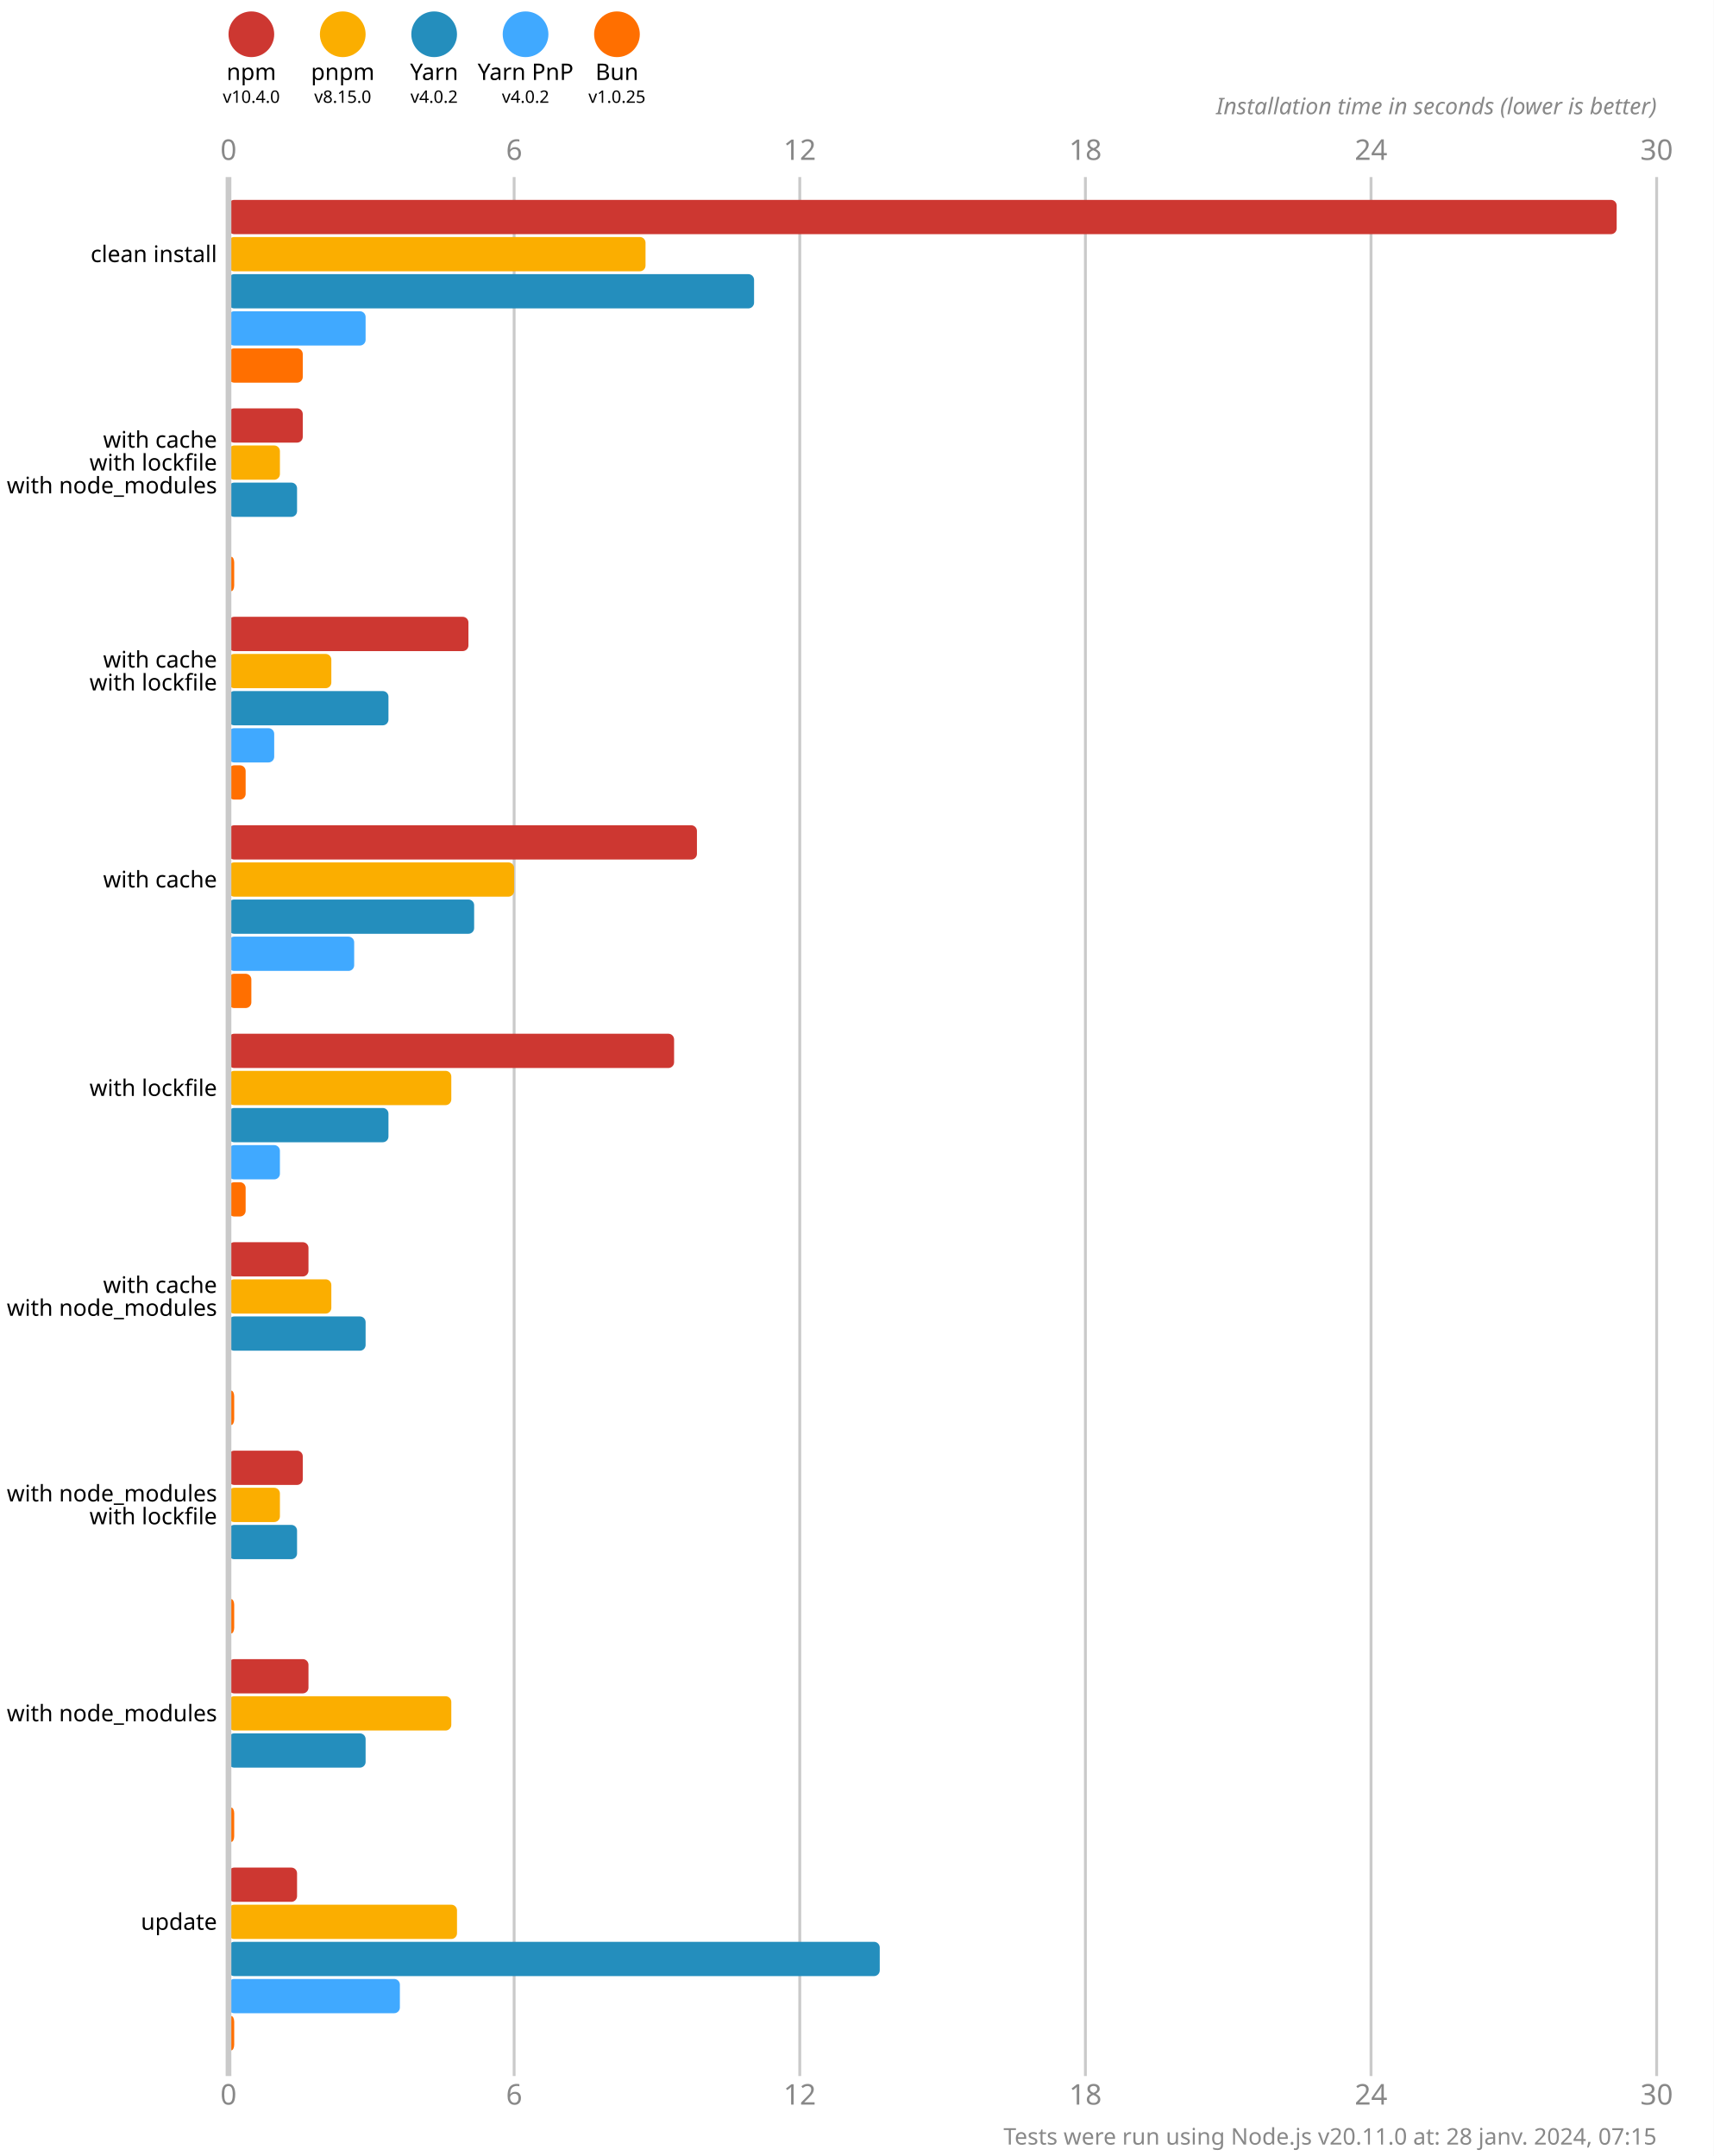
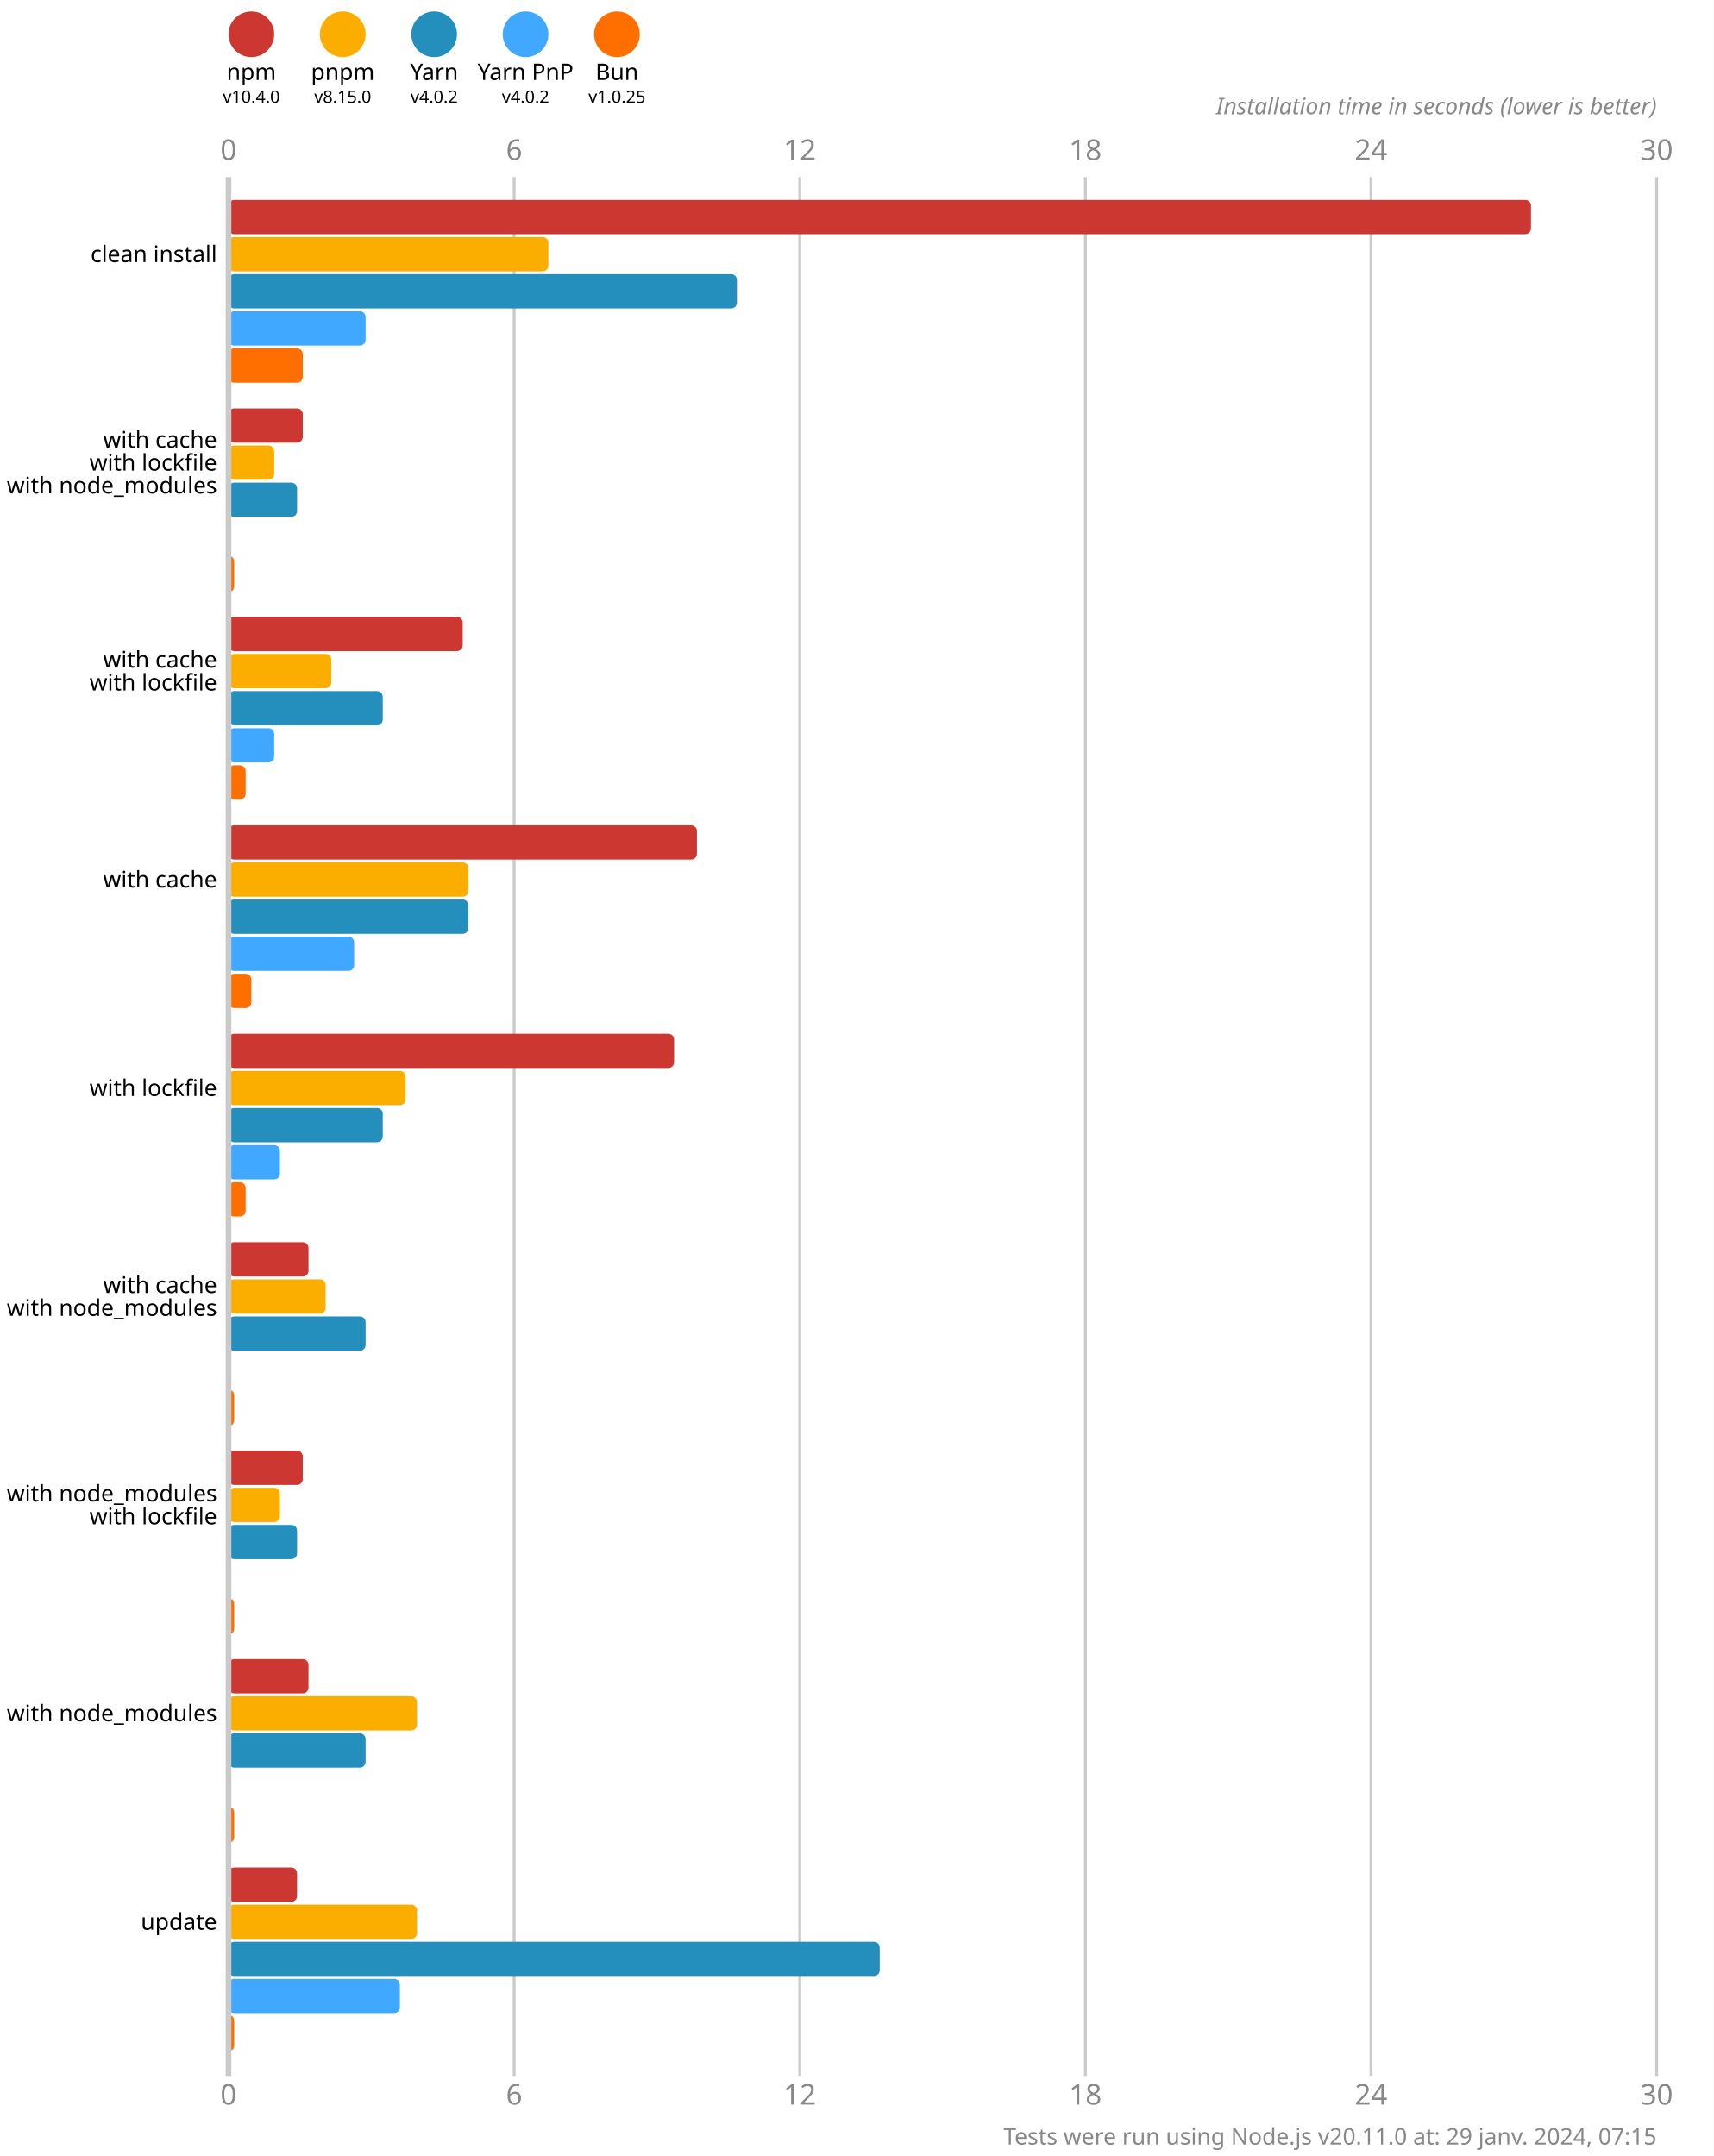
<svg xmlns="http://www.w3.org/2000/svg" version="1.1" viewBox="0 0 300 377.5">
  <style>
    .font { font-family: sans-serif; }
    .s3 { font-size: 3px; }
    .s4 { font-size: 4px; }
    .s5 { font-size: 5px; }
    .line { stroke: #cacaca; }
    .width { stroke-width: 0.5; }
    .text { fill: #888; }
  </style>
  <rect x="0" y="0" width="300" height="377.5" fill="#fff" />
  <circle cx="44" cy="6" r="4" fill="#cd3731" />
  <text x="44" y="14" class="font s4" text-anchor="middle">npm</text>
  <text x="44" y="18" class="font s3" text-anchor="middle">v10.4.0</text>
  <circle cx="60" cy="6" r="4" fill="#fbae00" />
  <text x="60" y="14" class="font s4" text-anchor="middle">pnpm</text>
  <text x="60" y="18" class="font s3" text-anchor="middle">v8.15.0</text>
  <circle cx="76" cy="6" r="4" fill="#248ebd" />
  <text x="76" y="14" class="font s4" text-anchor="middle">Yarn</text>
  <text x="76" y="18" class="font s3" text-anchor="middle">v4.0.2</text>
  <circle cx="92" cy="6" r="4" fill="#40a9ff" />
  <text x="92" y="14" class="font s4" text-anchor="middle">Yarn PnP</text>
  <text x="92" y="18" class="font s3" text-anchor="middle">v4.0.2</text>
  <circle cx="108" cy="6" r="4" fill="#ff6f00" />
  <text x="108" y="14" class="font s4" text-anchor="middle">Bun</text>
  <text x="108" y="18" class="font s3" text-anchor="middle">v1.0.25</text>
  <text x="40" y="28" class="font s5 text" text-anchor="middle">0</text>
  <text x="40" y="368.5" class="font s5 text" text-anchor="middle">0</text>
  <line x1="90" y1="31" x2="90" y2="363.5" class="line width" />
  <text x="90" y="28" class="font s5 text" text-anchor="middle">6</text>
  <text x="90" y="368.5" class="font s5 text" text-anchor="middle">6</text>
  <line x1="140" y1="31" x2="140" y2="363.5" class="line width" />
  <text x="140" y="28" class="font s5 text" text-anchor="middle">12</text>
  <text x="140" y="368.5" class="font s5 text" text-anchor="middle">12</text>
  <line x1="190" y1="31" x2="190" y2="363.5" class="line width" />
  <text x="190" y="28" class="font s5 text" text-anchor="middle">18</text>
  <text x="190" y="368.5" class="font s5 text" text-anchor="middle">18</text>
  <line x1="240" y1="31" x2="240" y2="363.5" class="line width" />
  <text x="240" y="28" class="font s5 text" text-anchor="middle">24</text>
  <text x="240" y="368.5" class="font s5 text" text-anchor="middle">24</text>
  <line x1="290" y1="31" x2="290" y2="363.5" class="line width" />
  <text x="290" y="28" class="font s5 text" text-anchor="middle">30</text>
  <text x="290" y="368.5" class="font s5 text" text-anchor="middle">30</text>
  <text x="290" y="20" class="font s4 text" font-style="italic" text-anchor="end">Installation time in seconds (lower is better)</text>
-   <rect x="40" y="35" width="243" height="6" fill="#cd3731" rx="1" ry="1" />
-   <rect x="40" y="41.5" width="73" height="6" fill="#fbae00" rx="1" ry="1" />
-   <rect x="40" y="48" width="92" height="6" fill="#248ebd" rx="1" ry="1" />
+   <rect x="40" y="35" width="228" height="6" fill="#cd3731" rx="1" ry="1" />
+   <rect x="40" y="41.5" width="56" height="6" fill="#fbae00" rx="1" ry="1" />
+   <rect x="40" y="48" width="89" height="6" fill="#248ebd" rx="1" ry="1" />
  <rect x="40" y="54.5" width="24" height="6" fill="#40a9ff" rx="1" ry="1" />
  <rect x="40" y="61" width="13" height="6" fill="#ff6f00" rx="1" ry="1" />
  <rect x="40" y="71.5" width="13" height="6" fill="#cd3731" rx="1" ry="1" />
-   <rect x="40" y="78" width="9" height="6" fill="#fbae00" rx="1" ry="1" />
+   <rect x="40" y="78" width="8" height="6" fill="#fbae00" rx="1" ry="1" />
  <rect x="40" y="84.5" width="12" height="6" fill="#248ebd" rx="1" ry="1" />
  <rect x="40" y="91" width="0" height="6" fill="#40a9ff" rx="1" ry="1" />
  <rect x="40" y="97.5" width="1" height="6" fill="#ff6f00" rx="1" ry="1" />
-   <rect x="40" y="108" width="42" height="6" fill="#cd3731" rx="1" ry="1" />
+   <rect x="40" y="108" width="41" height="6" fill="#cd3731" rx="1" ry="1" />
  <rect x="40" y="114.5" width="18" height="6" fill="#fbae00" rx="1" ry="1" />
-   <rect x="40" y="121" width="28" height="6" fill="#248ebd" rx="1" ry="1" />
+   <rect x="40" y="121" width="27" height="6" fill="#248ebd" rx="1" ry="1" />
  <rect x="40" y="127.5" width="8" height="6" fill="#40a9ff" rx="1" ry="1" />
  <rect x="40" y="134" width="3" height="6" fill="#ff6f00" rx="1" ry="1" />
  <rect x="40" y="144.5" width="82" height="6" fill="#cd3731" rx="1" ry="1" />
-   <rect x="40" y="151" width="50" height="6" fill="#fbae00" rx="1" ry="1" />
-   <rect x="40" y="157.5" width="43" height="6" fill="#248ebd" rx="1" ry="1" />
+   <rect x="40" y="151" width="42" height="6" fill="#fbae00" rx="1" ry="1" />
+   <rect x="40" y="157.5" width="42" height="6" fill="#248ebd" rx="1" ry="1" />
  <rect x="40" y="164" width="22" height="6" fill="#40a9ff" rx="1" ry="1" />
  <rect x="40" y="170.5" width="4" height="6" fill="#ff6f00" rx="1" ry="1" />
  <rect x="40" y="181" width="78" height="6" fill="#cd3731" rx="1" ry="1" />
-   <rect x="40" y="187.5" width="39" height="6" fill="#fbae00" rx="1" ry="1" />
-   <rect x="40" y="194" width="28" height="6" fill="#248ebd" rx="1" ry="1" />
+   <rect x="40" y="187.5" width="31" height="6" fill="#fbae00" rx="1" ry="1" />
+   <rect x="40" y="194" width="27" height="6" fill="#248ebd" rx="1" ry="1" />
  <rect x="40" y="200.5" width="9" height="6" fill="#40a9ff" rx="1" ry="1" />
  <rect x="40" y="207" width="3" height="6" fill="#ff6f00" rx="1" ry="1" />
  <rect x="40" y="217.5" width="14" height="6" fill="#cd3731" rx="1" ry="1" />
-   <rect x="40" y="224" width="18" height="6" fill="#fbae00" rx="1" ry="1" />
+   <rect x="40" y="224" width="17" height="6" fill="#fbae00" rx="1" ry="1" />
  <rect x="40" y="230.5" width="24" height="6" fill="#248ebd" rx="1" ry="1" />
  <rect x="40" y="237" width="0" height="6" fill="#40a9ff" rx="1" ry="1" />
  <rect x="40" y="243.5" width="1" height="6" fill="#ff6f00" rx="1" ry="1" />
  <rect x="40" y="254" width="13" height="6" fill="#cd3731" rx="1" ry="1" />
  <rect x="40" y="260.5" width="9" height="6" fill="#fbae00" rx="1" ry="1" />
  <rect x="40" y="267" width="12" height="6" fill="#248ebd" rx="1" ry="1" />
  <rect x="40" y="273.5" width="0" height="6" fill="#40a9ff" rx="1" ry="1" />
  <rect x="40" y="280" width="1" height="6" fill="#ff6f00" rx="1" ry="1" />
  <rect x="40" y="290.5" width="14" height="6" fill="#cd3731" rx="1" ry="1" />
-   <rect x="40" y="297" width="39" height="6" fill="#fbae00" rx="1" ry="1" />
+   <rect x="40" y="297" width="33" height="6" fill="#fbae00" rx="1" ry="1" />
  <rect x="40" y="303.5" width="24" height="6" fill="#248ebd" rx="1" ry="1" />
  <rect x="40" y="310" width="0" height="6" fill="#40a9ff" rx="1" ry="1" />
  <rect x="40" y="316.5" width="1" height="6" fill="#ff6f00" rx="1" ry="1" />
  <rect x="40" y="327" width="12" height="6" fill="#cd3731" rx="1" ry="1" />
-   <rect x="40" y="333.5" width="40" height="6" fill="#fbae00" rx="1" ry="1" />
+   <rect x="40" y="333.5" width="33" height="6" fill="#fbae00" rx="1" ry="1" />
  <rect x="40" y="340" width="114" height="6" fill="#248ebd" rx="1" ry="1" />
  <rect x="40" y="346.5" width="30" height="6" fill="#40a9ff" rx="1" ry="1" />
  <rect x="40" y="353" width="1" height="6" fill="#ff6f00" rx="1" ry="1" />
  <line x1="40" y1="31" x2="40" y2="363.5" class="line" />
  <text x="38" y="44.5" class="font s4" dominant-baseline="middle" text-anchor="end">clean install</text>
  <text x="38" y="77" class="font s4" dominant-baseline="middle" text-anchor="end">with cache</text>
  <text x="38" y="81" class="font s4" dominant-baseline="middle" text-anchor="end">with lockfile</text>
  <text x="38" y="85" class="font s4" dominant-baseline="middle" text-anchor="end">with node_modules</text>
  <text x="38" y="115.5" class="font s4" dominant-baseline="middle" text-anchor="end">with cache</text>
  <text x="38" y="119.5" class="font s4" dominant-baseline="middle" text-anchor="end">with lockfile</text>
  <text x="38" y="154" class="font s4" dominant-baseline="middle" text-anchor="end">with cache</text>
  <text x="38" y="190.5" class="font s4" dominant-baseline="middle" text-anchor="end">with lockfile</text>
  <text x="38" y="225" class="font s4" dominant-baseline="middle" text-anchor="end">with cache</text>
  <text x="38" y="229" class="font s4" dominant-baseline="middle" text-anchor="end">with node_modules</text>
  <text x="38" y="261.5" class="font s4" dominant-baseline="middle" text-anchor="end">with node_modules</text>
  <text x="38" y="265.5" class="font s4" dominant-baseline="middle" text-anchor="end">with lockfile</text>
  <text x="38" y="300" class="font s4" dominant-baseline="middle" text-anchor="end">with node_modules</text>
  <text x="38" y="336.5" class="font s4" dominant-baseline="middle" text-anchor="end">update</text>
-   <text x="290" y="375.5" class="font s4 text" text-anchor="end">Tests were run using Node.js v20.11.0 at: 28 janv. 2024, 07:15</text>
+   <text x="290" y="375.5" class="font s4 text" text-anchor="end">Tests were run using Node.js v20.11.0 at: 29 janv. 2024, 07:15</text>
</svg>
